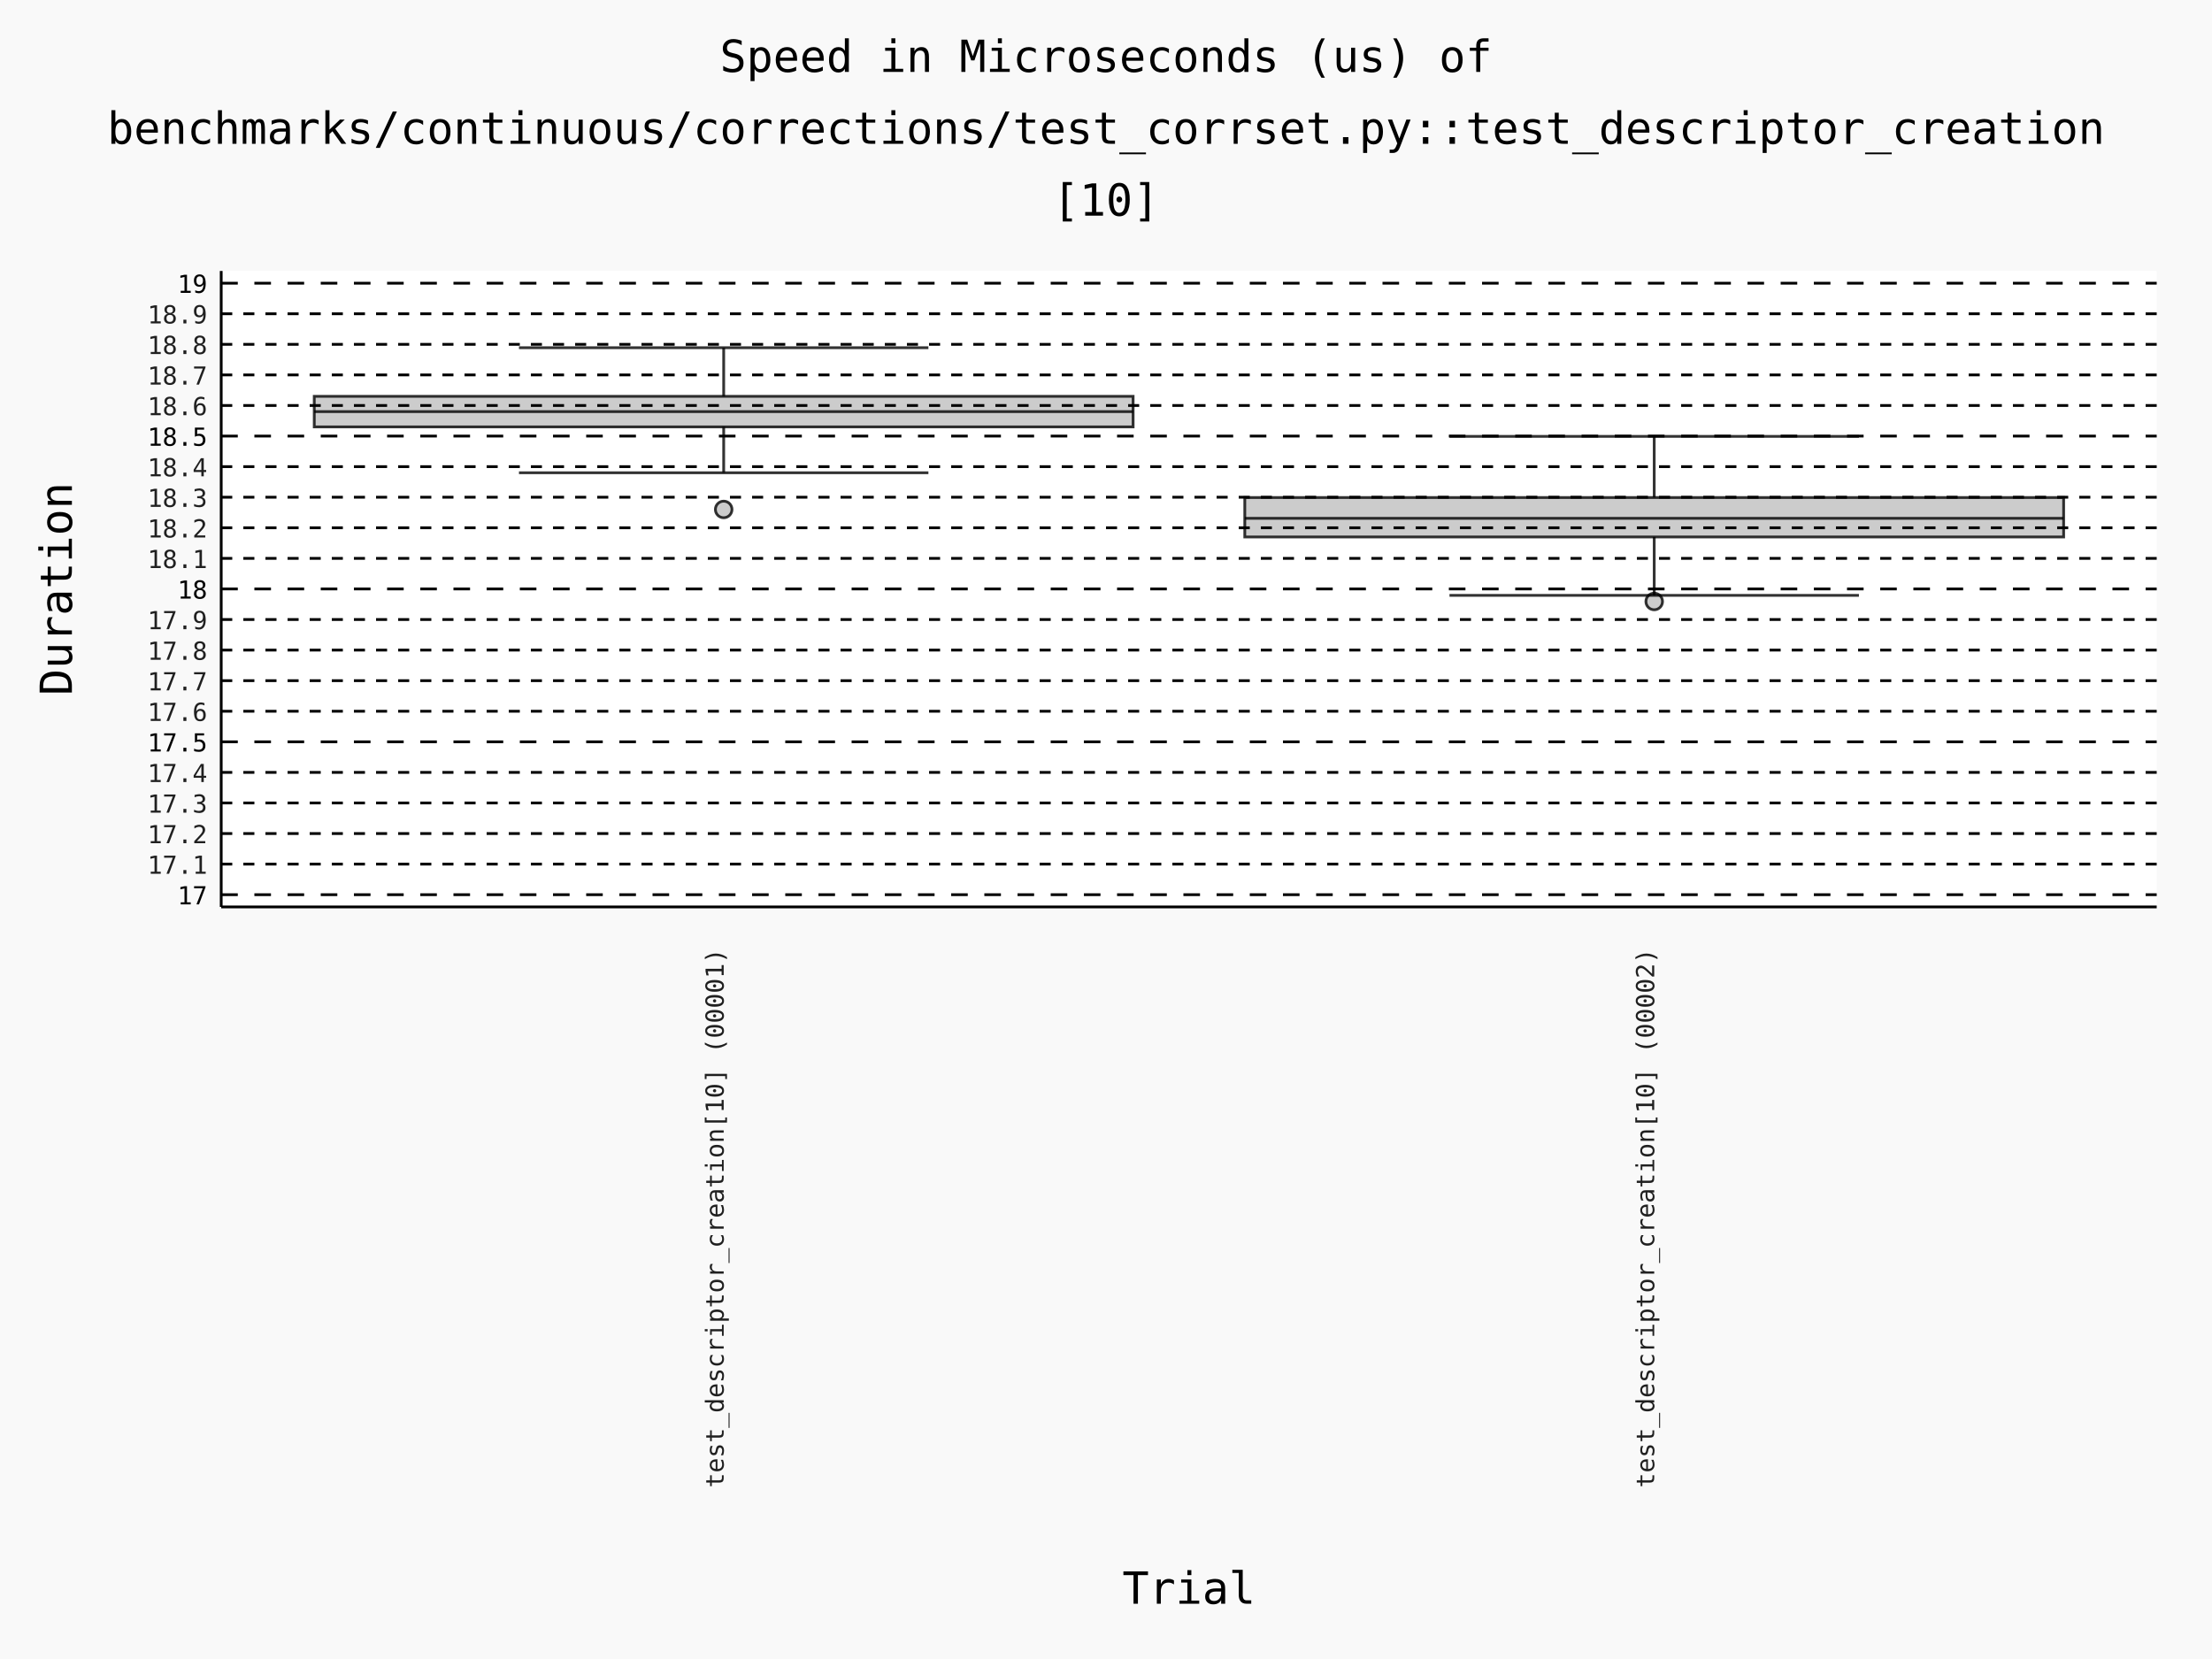
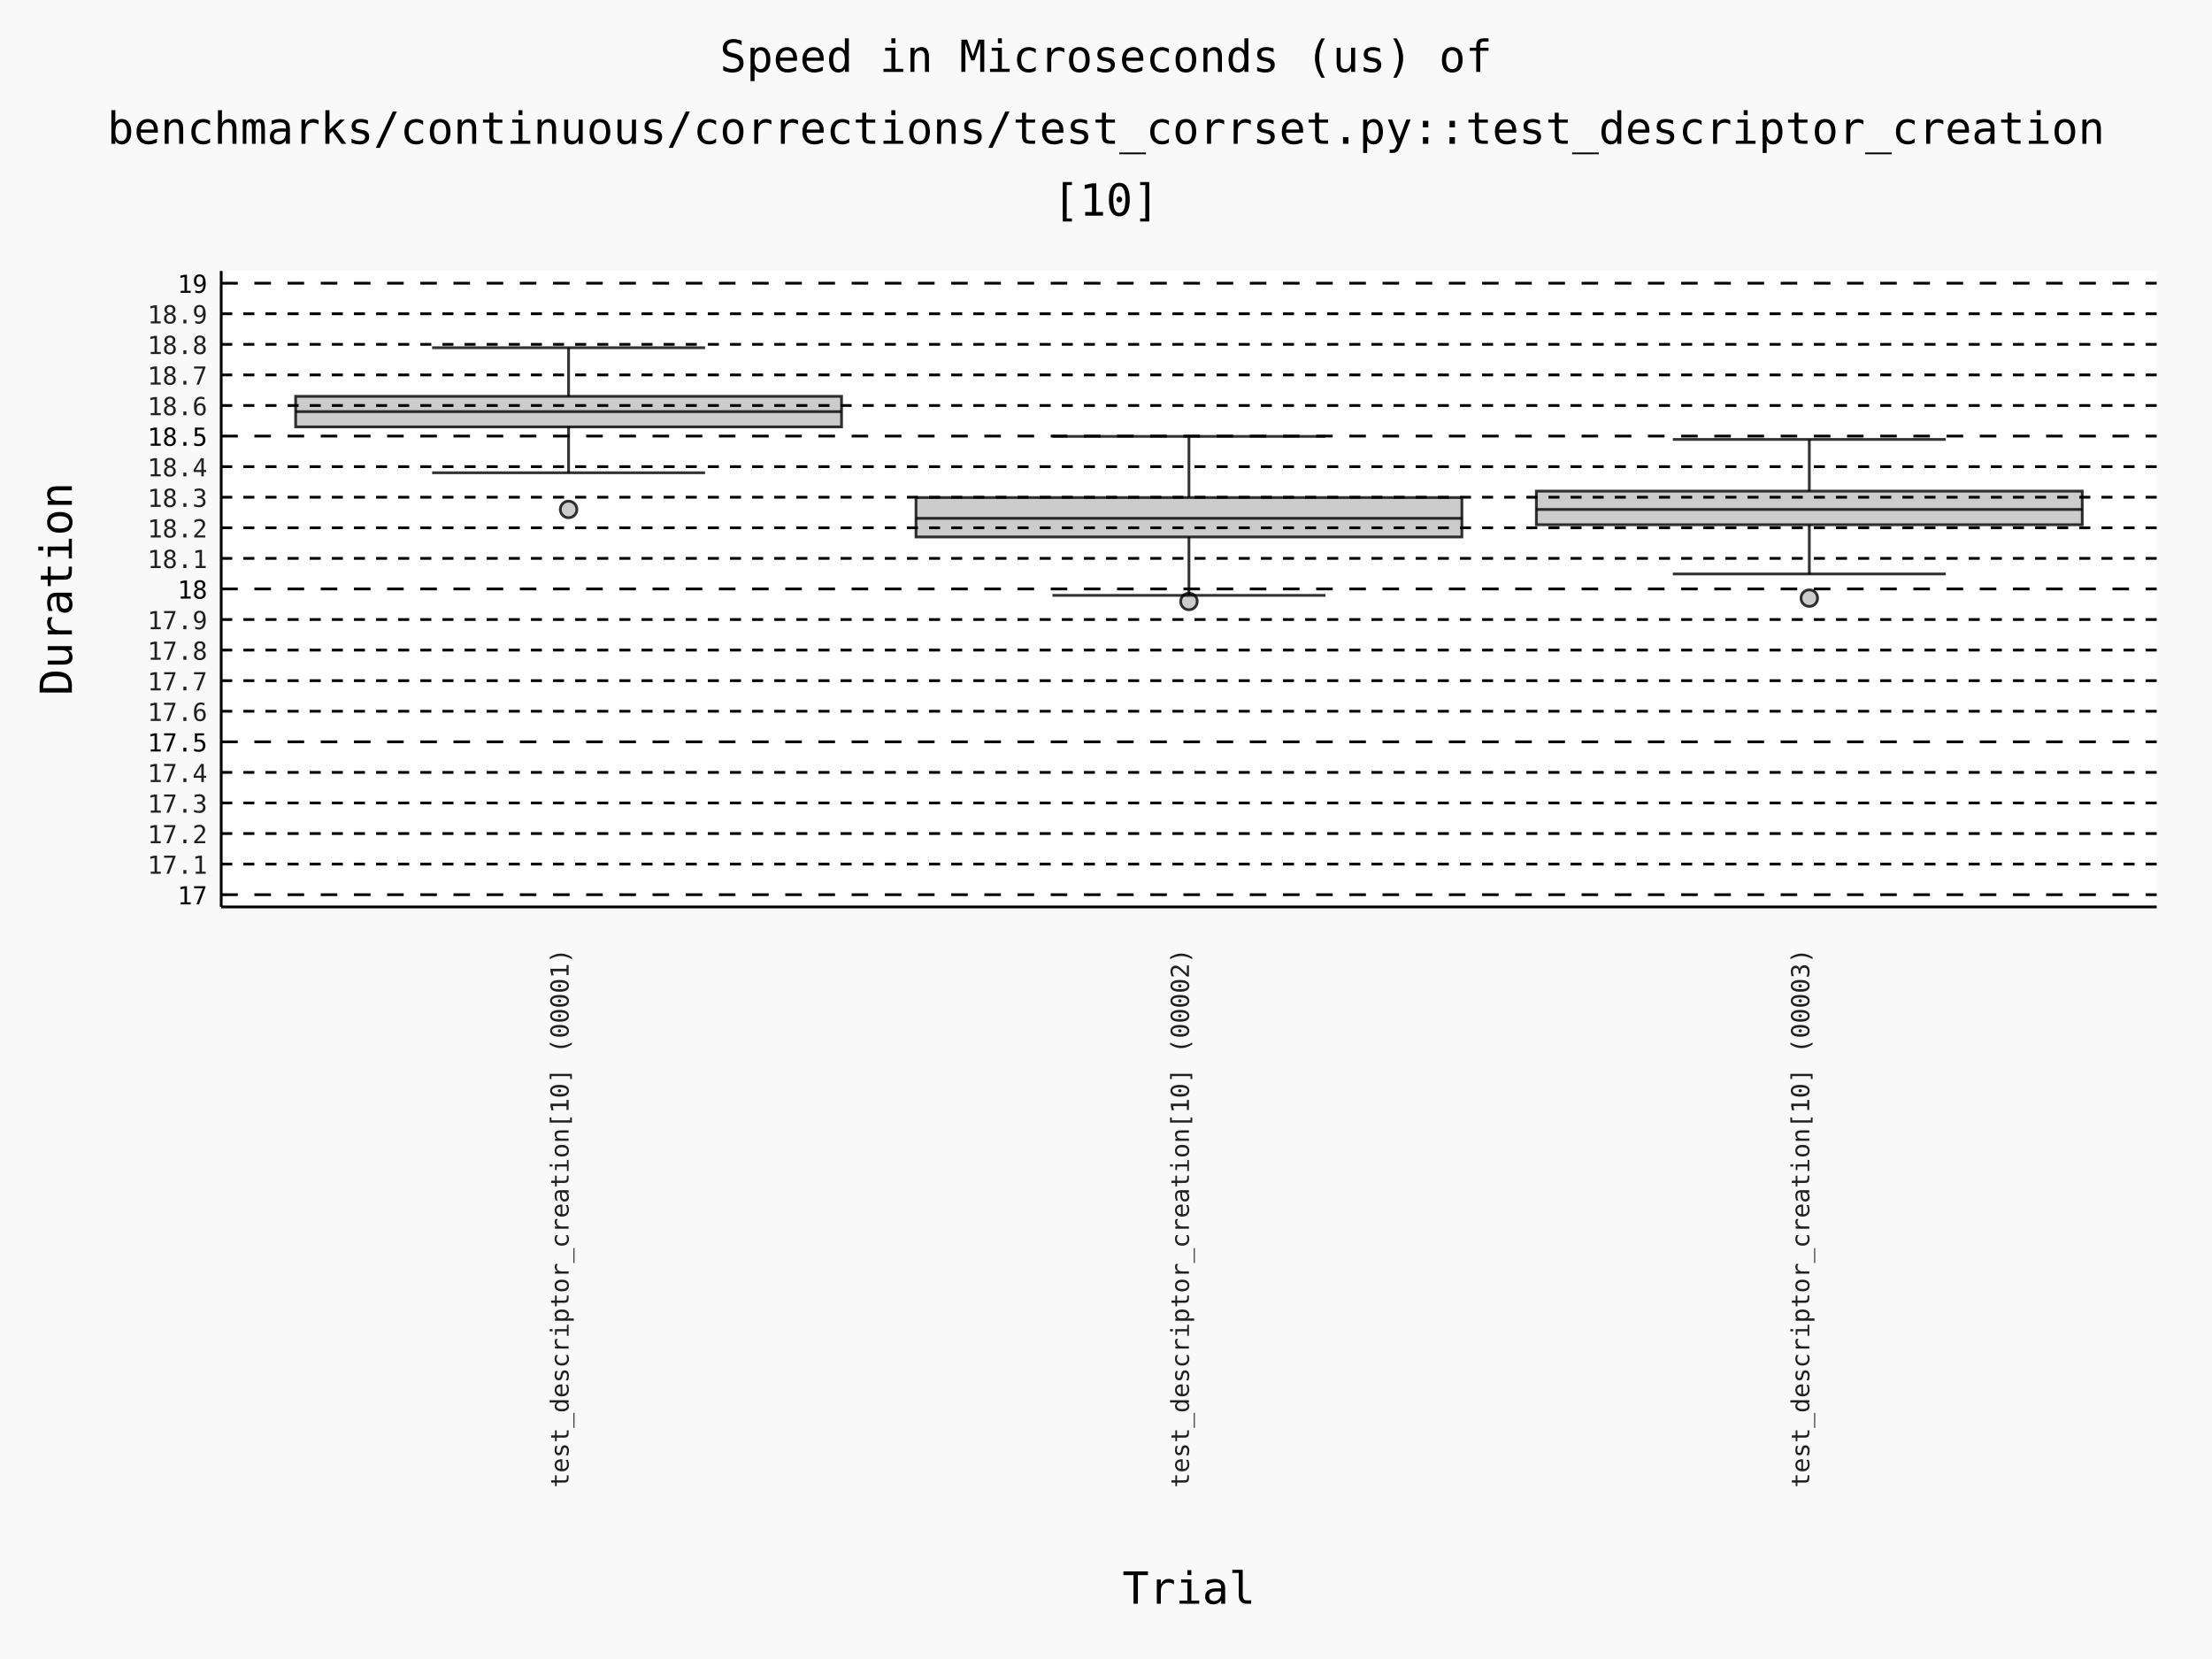
- <svg xmlns="http://www.w3.org/2000/svg" id="chart-f1597b5c-003d-4b7a-9308-3b4c23cb3f43" class="pygal-chart" viewBox="0 0 800 600">
+ <svg xmlns="http://www.w3.org/2000/svg" id="chart-023e3a3b-5a8d-4d7b-878c-d956996fd333" class="pygal-chart" viewBox="0 0 800 600">
  <defs>
-     <style type="text/css">#chart-f1597b5c-003d-4b7a-9308-3b4c23cb3f43{-webkit-user-select:none;-webkit-font-smoothing:antialiased;font-family:Consolas,"Deja Vu Sans Mono","Bitstream Vera Sans Mono","Courier New",monospace}#chart-f1597b5c-003d-4b7a-9308-3b4c23cb3f43 .title{font-family:Consolas,"Deja Vu Sans Mono","Bitstream Vera Sans Mono","Courier New",monospace;font-size:16px}#chart-f1597b5c-003d-4b7a-9308-3b4c23cb3f43 .legends .legend text{font-family:Consolas,"Deja Vu Sans Mono","Bitstream Vera Sans Mono","Courier New",monospace;font-size:14px}#chart-f1597b5c-003d-4b7a-9308-3b4c23cb3f43 .axis text{font-family:Consolas,"Deja Vu Sans Mono","Bitstream Vera Sans Mono","Courier New",monospace;font-size:10px}#chart-f1597b5c-003d-4b7a-9308-3b4c23cb3f43 .axis text.major{font-family:Consolas,"Deja Vu Sans Mono","Bitstream Vera Sans Mono","Courier New",monospace;font-size:10px}#chart-f1597b5c-003d-4b7a-9308-3b4c23cb3f43 .text-overlay text.value{font-family:Consolas,"Deja Vu Sans Mono","Bitstream Vera Sans Mono","Courier New",monospace;font-size:16px}#chart-f1597b5c-003d-4b7a-9308-3b4c23cb3f43 .text-overlay text.label{font-family:Consolas,"Deja Vu Sans Mono","Bitstream Vera Sans Mono","Courier New",monospace;font-size:10px}#chart-f1597b5c-003d-4b7a-9308-3b4c23cb3f43 .tooltip{font-family:Consolas,"Deja Vu Sans Mono","Bitstream Vera Sans Mono","Courier New",monospace;font-size:14px}#chart-f1597b5c-003d-4b7a-9308-3b4c23cb3f43 text.no_data{font-family:Consolas,"Deja Vu Sans Mono","Bitstream Vera Sans Mono","Courier New",monospace;font-size:64px}
- #chart-f1597b5c-003d-4b7a-9308-3b4c23cb3f43{background-color:rgba(249,249,249,1)}#chart-f1597b5c-003d-4b7a-9308-3b4c23cb3f43 path,#chart-f1597b5c-003d-4b7a-9308-3b4c23cb3f43 line,#chart-f1597b5c-003d-4b7a-9308-3b4c23cb3f43 rect,#chart-f1597b5c-003d-4b7a-9308-3b4c23cb3f43 circle{-webkit-transition:150ms;-moz-transition:150ms;transition:150ms}#chart-f1597b5c-003d-4b7a-9308-3b4c23cb3f43 .graph &gt; .background{fill:rgba(249,249,249,1)}#chart-f1597b5c-003d-4b7a-9308-3b4c23cb3f43 .plot &gt; .background{fill:rgba(255,255,255,1)}#chart-f1597b5c-003d-4b7a-9308-3b4c23cb3f43 .graph{fill:rgba(0,0,0,.87)}#chart-f1597b5c-003d-4b7a-9308-3b4c23cb3f43 text.no_data{fill:rgba(0,0,0,1)}#chart-f1597b5c-003d-4b7a-9308-3b4c23cb3f43 .title{fill:rgba(0,0,0,1)}#chart-f1597b5c-003d-4b7a-9308-3b4c23cb3f43 .legends .legend text{fill:rgba(0,0,0,.87)}#chart-f1597b5c-003d-4b7a-9308-3b4c23cb3f43 .legends .legend:hover text{fill:rgba(0,0,0,1)}#chart-f1597b5c-003d-4b7a-9308-3b4c23cb3f43 .axis .line{stroke:rgba(0,0,0,1)}#chart-f1597b5c-003d-4b7a-9308-3b4c23cb3f43 .axis .guide.line{stroke:rgba(0,0,0,.54)}#chart-f1597b5c-003d-4b7a-9308-3b4c23cb3f43 .axis .major.line{stroke:rgba(0,0,0,.87)}#chart-f1597b5c-003d-4b7a-9308-3b4c23cb3f43 .axis text.major{fill:rgba(0,0,0,1)}#chart-f1597b5c-003d-4b7a-9308-3b4c23cb3f43 .axis.y .guides:hover .guide.line,#chart-f1597b5c-003d-4b7a-9308-3b4c23cb3f43 .line-graph .axis.x .guides:hover .guide.line,#chart-f1597b5c-003d-4b7a-9308-3b4c23cb3f43 .stackedline-graph .axis.x .guides:hover .guide.line,#chart-f1597b5c-003d-4b7a-9308-3b4c23cb3f43 .xy-graph .axis.x .guides:hover .guide.line{stroke:rgba(0,0,0,1)}#chart-f1597b5c-003d-4b7a-9308-3b4c23cb3f43 .axis .guides:hover text{fill:rgba(0,0,0,1)}#chart-f1597b5c-003d-4b7a-9308-3b4c23cb3f43 .reactive{fill-opacity:.7;stroke-opacity:.8;stroke-width:1}#chart-f1597b5c-003d-4b7a-9308-3b4c23cb3f43 .ci{stroke:rgba(0,0,0,.87)}#chart-f1597b5c-003d-4b7a-9308-3b4c23cb3f43 .reactive.active,#chart-f1597b5c-003d-4b7a-9308-3b4c23cb3f43 .active .reactive{fill-opacity:.8;stroke-opacity:.9;stroke-width:4}#chart-f1597b5c-003d-4b7a-9308-3b4c23cb3f43 .ci .reactive.active{stroke-width:1.5}#chart-f1597b5c-003d-4b7a-9308-3b4c23cb3f43 .series text{fill:rgba(0,0,0,1)}#chart-f1597b5c-003d-4b7a-9308-3b4c23cb3f43 .tooltip rect{fill:rgba(255,255,255,1);stroke:rgba(0,0,0,1);-webkit-transition:opacity 150ms;-moz-transition:opacity 150ms;transition:opacity 150ms}#chart-f1597b5c-003d-4b7a-9308-3b4c23cb3f43 .tooltip .label{fill:rgba(0,0,0,.87)}#chart-f1597b5c-003d-4b7a-9308-3b4c23cb3f43 .tooltip .label{fill:rgba(0,0,0,.87)}#chart-f1597b5c-003d-4b7a-9308-3b4c23cb3f43 .tooltip .legend{font-size:.8em;fill:rgba(0,0,0,.54)}#chart-f1597b5c-003d-4b7a-9308-3b4c23cb3f43 .tooltip .x_label{font-size:.6em;fill:rgba(0,0,0,1)}#chart-f1597b5c-003d-4b7a-9308-3b4c23cb3f43 .tooltip .xlink{font-size:.5em;text-decoration:underline}#chart-f1597b5c-003d-4b7a-9308-3b4c23cb3f43 .tooltip .value{font-size:1.5em}#chart-f1597b5c-003d-4b7a-9308-3b4c23cb3f43 .bound{font-size:.5em}#chart-f1597b5c-003d-4b7a-9308-3b4c23cb3f43 .max-value{font-size:.75em;fill:rgba(0,0,0,.54)}#chart-f1597b5c-003d-4b7a-9308-3b4c23cb3f43 .map-element{fill:rgba(255,255,255,1);stroke:rgba(0,0,0,.54) !important}#chart-f1597b5c-003d-4b7a-9308-3b4c23cb3f43 .map-element .reactive{fill-opacity:inherit;stroke-opacity:inherit}#chart-f1597b5c-003d-4b7a-9308-3b4c23cb3f43 .color-0,#chart-f1597b5c-003d-4b7a-9308-3b4c23cb3f43 .color-0 a:visited{stroke:#000000;fill:#000000}#chart-f1597b5c-003d-4b7a-9308-3b4c23cb3f43 .color-1,#chart-f1597b5c-003d-4b7a-9308-3b4c23cb3f43 .color-1 a:visited{stroke:#000000;fill:#000000}#chart-f1597b5c-003d-4b7a-9308-3b4c23cb3f43 .text-overlay .color-0 text{fill:white}#chart-f1597b5c-003d-4b7a-9308-3b4c23cb3f43 .text-overlay .color-1 text{fill:white}
- #chart-f1597b5c-003d-4b7a-9308-3b4c23cb3f43 text.no_data{text-anchor:middle}#chart-f1597b5c-003d-4b7a-9308-3b4c23cb3f43 .guide.line{fill:none}#chart-f1597b5c-003d-4b7a-9308-3b4c23cb3f43 .centered{text-anchor:middle}#chart-f1597b5c-003d-4b7a-9308-3b4c23cb3f43 .title{text-anchor:middle}#chart-f1597b5c-003d-4b7a-9308-3b4c23cb3f43 .legends .legend text{fill-opacity:1}#chart-f1597b5c-003d-4b7a-9308-3b4c23cb3f43 .axis.x text{text-anchor:middle}#chart-f1597b5c-003d-4b7a-9308-3b4c23cb3f43 .axis.x:not(.web) text[transform]{text-anchor:start}#chart-f1597b5c-003d-4b7a-9308-3b4c23cb3f43 .axis.x:not(.web) text[transform].backwards{text-anchor:end}#chart-f1597b5c-003d-4b7a-9308-3b4c23cb3f43 .axis.y text{text-anchor:end}#chart-f1597b5c-003d-4b7a-9308-3b4c23cb3f43 .axis.y text[transform].backwards{text-anchor:start}#chart-f1597b5c-003d-4b7a-9308-3b4c23cb3f43 .axis.y2 text{text-anchor:start}#chart-f1597b5c-003d-4b7a-9308-3b4c23cb3f43 .axis.y2 text[transform].backwards{text-anchor:end}#chart-f1597b5c-003d-4b7a-9308-3b4c23cb3f43 .axis .guide.line{stroke-dasharray:4,4;stroke:black}#chart-f1597b5c-003d-4b7a-9308-3b4c23cb3f43 .axis .major.guide.line{stroke-dasharray:6,6;stroke:black}#chart-f1597b5c-003d-4b7a-9308-3b4c23cb3f43 .horizontal .axis.y .guide.line,#chart-f1597b5c-003d-4b7a-9308-3b4c23cb3f43 .horizontal .axis.y2 .guide.line,#chart-f1597b5c-003d-4b7a-9308-3b4c23cb3f43 .vertical .axis.x .guide.line{opacity:0}#chart-f1597b5c-003d-4b7a-9308-3b4c23cb3f43 .horizontal .axis.always_show .guide.line,#chart-f1597b5c-003d-4b7a-9308-3b4c23cb3f43 .vertical .axis.always_show .guide.line{opacity:1 !important}#chart-f1597b5c-003d-4b7a-9308-3b4c23cb3f43 .axis.y .guides:hover .guide.line,#chart-f1597b5c-003d-4b7a-9308-3b4c23cb3f43 .axis.y2 .guides:hover .guide.line,#chart-f1597b5c-003d-4b7a-9308-3b4c23cb3f43 .axis.x .guides:hover .guide.line{opacity:1}#chart-f1597b5c-003d-4b7a-9308-3b4c23cb3f43 .axis .guides:hover text{opacity:1}#chart-f1597b5c-003d-4b7a-9308-3b4c23cb3f43 .nofill{fill:none}#chart-f1597b5c-003d-4b7a-9308-3b4c23cb3f43 .subtle-fill{fill-opacity:.2}#chart-f1597b5c-003d-4b7a-9308-3b4c23cb3f43 .dot{stroke-width:1px;fill-opacity:1;stroke-opacity:1}#chart-f1597b5c-003d-4b7a-9308-3b4c23cb3f43 .dot.active{stroke-width:5px}#chart-f1597b5c-003d-4b7a-9308-3b4c23cb3f43 .dot.negative{fill:transparent}#chart-f1597b5c-003d-4b7a-9308-3b4c23cb3f43 text,#chart-f1597b5c-003d-4b7a-9308-3b4c23cb3f43 tspan{stroke:none !important}#chart-f1597b5c-003d-4b7a-9308-3b4c23cb3f43 .series text.active{opacity:1}#chart-f1597b5c-003d-4b7a-9308-3b4c23cb3f43 .tooltip rect{fill-opacity:.95;stroke-width:.5}#chart-f1597b5c-003d-4b7a-9308-3b4c23cb3f43 .tooltip text{fill-opacity:1}#chart-f1597b5c-003d-4b7a-9308-3b4c23cb3f43 .showable{visibility:hidden}#chart-f1597b5c-003d-4b7a-9308-3b4c23cb3f43 .showable.shown{visibility:visible}#chart-f1597b5c-003d-4b7a-9308-3b4c23cb3f43 .gauge-background{fill:rgba(229,229,229,1);stroke:none}#chart-f1597b5c-003d-4b7a-9308-3b4c23cb3f43 .bg-lines{stroke:rgba(249,249,249,1);stroke-width:2px}
+     <style type="text/css">#chart-023e3a3b-5a8d-4d7b-878c-d956996fd333{-webkit-user-select:none;-webkit-font-smoothing:antialiased;font-family:Consolas,"Deja Vu Sans Mono","Bitstream Vera Sans Mono","Courier New",monospace}#chart-023e3a3b-5a8d-4d7b-878c-d956996fd333 .title{font-family:Consolas,"Deja Vu Sans Mono","Bitstream Vera Sans Mono","Courier New",monospace;font-size:16px}#chart-023e3a3b-5a8d-4d7b-878c-d956996fd333 .legends .legend text{font-family:Consolas,"Deja Vu Sans Mono","Bitstream Vera Sans Mono","Courier New",monospace;font-size:14px}#chart-023e3a3b-5a8d-4d7b-878c-d956996fd333 .axis text{font-family:Consolas,"Deja Vu Sans Mono","Bitstream Vera Sans Mono","Courier New",monospace;font-size:10px}#chart-023e3a3b-5a8d-4d7b-878c-d956996fd333 .axis text.major{font-family:Consolas,"Deja Vu Sans Mono","Bitstream Vera Sans Mono","Courier New",monospace;font-size:10px}#chart-023e3a3b-5a8d-4d7b-878c-d956996fd333 .text-overlay text.value{font-family:Consolas,"Deja Vu Sans Mono","Bitstream Vera Sans Mono","Courier New",monospace;font-size:16px}#chart-023e3a3b-5a8d-4d7b-878c-d956996fd333 .text-overlay text.label{font-family:Consolas,"Deja Vu Sans Mono","Bitstream Vera Sans Mono","Courier New",monospace;font-size:10px}#chart-023e3a3b-5a8d-4d7b-878c-d956996fd333 .tooltip{font-family:Consolas,"Deja Vu Sans Mono","Bitstream Vera Sans Mono","Courier New",monospace;font-size:14px}#chart-023e3a3b-5a8d-4d7b-878c-d956996fd333 text.no_data{font-family:Consolas,"Deja Vu Sans Mono","Bitstream Vera Sans Mono","Courier New",monospace;font-size:64px}
+ #chart-023e3a3b-5a8d-4d7b-878c-d956996fd333{background-color:rgba(249,249,249,1)}#chart-023e3a3b-5a8d-4d7b-878c-d956996fd333 path,#chart-023e3a3b-5a8d-4d7b-878c-d956996fd333 line,#chart-023e3a3b-5a8d-4d7b-878c-d956996fd333 rect,#chart-023e3a3b-5a8d-4d7b-878c-d956996fd333 circle{-webkit-transition:150ms;-moz-transition:150ms;transition:150ms}#chart-023e3a3b-5a8d-4d7b-878c-d956996fd333 .graph &gt; .background{fill:rgba(249,249,249,1)}#chart-023e3a3b-5a8d-4d7b-878c-d956996fd333 .plot &gt; .background{fill:rgba(255,255,255,1)}#chart-023e3a3b-5a8d-4d7b-878c-d956996fd333 .graph{fill:rgba(0,0,0,.87)}#chart-023e3a3b-5a8d-4d7b-878c-d956996fd333 text.no_data{fill:rgba(0,0,0,1)}#chart-023e3a3b-5a8d-4d7b-878c-d956996fd333 .title{fill:rgba(0,0,0,1)}#chart-023e3a3b-5a8d-4d7b-878c-d956996fd333 .legends .legend text{fill:rgba(0,0,0,.87)}#chart-023e3a3b-5a8d-4d7b-878c-d956996fd333 .legends .legend:hover text{fill:rgba(0,0,0,1)}#chart-023e3a3b-5a8d-4d7b-878c-d956996fd333 .axis .line{stroke:rgba(0,0,0,1)}#chart-023e3a3b-5a8d-4d7b-878c-d956996fd333 .axis .guide.line{stroke:rgba(0,0,0,.54)}#chart-023e3a3b-5a8d-4d7b-878c-d956996fd333 .axis .major.line{stroke:rgba(0,0,0,.87)}#chart-023e3a3b-5a8d-4d7b-878c-d956996fd333 .axis text.major{fill:rgba(0,0,0,1)}#chart-023e3a3b-5a8d-4d7b-878c-d956996fd333 .axis.y .guides:hover .guide.line,#chart-023e3a3b-5a8d-4d7b-878c-d956996fd333 .line-graph .axis.x .guides:hover .guide.line,#chart-023e3a3b-5a8d-4d7b-878c-d956996fd333 .stackedline-graph .axis.x .guides:hover .guide.line,#chart-023e3a3b-5a8d-4d7b-878c-d956996fd333 .xy-graph .axis.x .guides:hover .guide.line{stroke:rgba(0,0,0,1)}#chart-023e3a3b-5a8d-4d7b-878c-d956996fd333 .axis .guides:hover text{fill:rgba(0,0,0,1)}#chart-023e3a3b-5a8d-4d7b-878c-d956996fd333 .reactive{fill-opacity:.7;stroke-opacity:.8;stroke-width:1}#chart-023e3a3b-5a8d-4d7b-878c-d956996fd333 .ci{stroke:rgba(0,0,0,.87)}#chart-023e3a3b-5a8d-4d7b-878c-d956996fd333 .reactive.active,#chart-023e3a3b-5a8d-4d7b-878c-d956996fd333 .active .reactive{fill-opacity:.8;stroke-opacity:.9;stroke-width:4}#chart-023e3a3b-5a8d-4d7b-878c-d956996fd333 .ci .reactive.active{stroke-width:1.5}#chart-023e3a3b-5a8d-4d7b-878c-d956996fd333 .series text{fill:rgba(0,0,0,1)}#chart-023e3a3b-5a8d-4d7b-878c-d956996fd333 .tooltip rect{fill:rgba(255,255,255,1);stroke:rgba(0,0,0,1);-webkit-transition:opacity 150ms;-moz-transition:opacity 150ms;transition:opacity 150ms}#chart-023e3a3b-5a8d-4d7b-878c-d956996fd333 .tooltip .label{fill:rgba(0,0,0,.87)}#chart-023e3a3b-5a8d-4d7b-878c-d956996fd333 .tooltip .label{fill:rgba(0,0,0,.87)}#chart-023e3a3b-5a8d-4d7b-878c-d956996fd333 .tooltip .legend{font-size:.8em;fill:rgba(0,0,0,.54)}#chart-023e3a3b-5a8d-4d7b-878c-d956996fd333 .tooltip .x_label{font-size:.6em;fill:rgba(0,0,0,1)}#chart-023e3a3b-5a8d-4d7b-878c-d956996fd333 .tooltip .xlink{font-size:.5em;text-decoration:underline}#chart-023e3a3b-5a8d-4d7b-878c-d956996fd333 .tooltip .value{font-size:1.5em}#chart-023e3a3b-5a8d-4d7b-878c-d956996fd333 .bound{font-size:.5em}#chart-023e3a3b-5a8d-4d7b-878c-d956996fd333 .max-value{font-size:.75em;fill:rgba(0,0,0,.54)}#chart-023e3a3b-5a8d-4d7b-878c-d956996fd333 .map-element{fill:rgba(255,255,255,1);stroke:rgba(0,0,0,.54) !important}#chart-023e3a3b-5a8d-4d7b-878c-d956996fd333 .map-element .reactive{fill-opacity:inherit;stroke-opacity:inherit}#chart-023e3a3b-5a8d-4d7b-878c-d956996fd333 .color-0,#chart-023e3a3b-5a8d-4d7b-878c-d956996fd333 .color-0 a:visited{stroke:#000000;fill:#000000}#chart-023e3a3b-5a8d-4d7b-878c-d956996fd333 .color-1,#chart-023e3a3b-5a8d-4d7b-878c-d956996fd333 .color-1 a:visited{stroke:#000000;fill:#000000}#chart-023e3a3b-5a8d-4d7b-878c-d956996fd333 .color-2,#chart-023e3a3b-5a8d-4d7b-878c-d956996fd333 .color-2 a:visited{stroke:#000000;fill:#000000}#chart-023e3a3b-5a8d-4d7b-878c-d956996fd333 .text-overlay .color-0 text{fill:white}#chart-023e3a3b-5a8d-4d7b-878c-d956996fd333 .text-overlay .color-1 text{fill:white}#chart-023e3a3b-5a8d-4d7b-878c-d956996fd333 .text-overlay .color-2 text{fill:white}
+ #chart-023e3a3b-5a8d-4d7b-878c-d956996fd333 text.no_data{text-anchor:middle}#chart-023e3a3b-5a8d-4d7b-878c-d956996fd333 .guide.line{fill:none}#chart-023e3a3b-5a8d-4d7b-878c-d956996fd333 .centered{text-anchor:middle}#chart-023e3a3b-5a8d-4d7b-878c-d956996fd333 .title{text-anchor:middle}#chart-023e3a3b-5a8d-4d7b-878c-d956996fd333 .legends .legend text{fill-opacity:1}#chart-023e3a3b-5a8d-4d7b-878c-d956996fd333 .axis.x text{text-anchor:middle}#chart-023e3a3b-5a8d-4d7b-878c-d956996fd333 .axis.x:not(.web) text[transform]{text-anchor:start}#chart-023e3a3b-5a8d-4d7b-878c-d956996fd333 .axis.x:not(.web) text[transform].backwards{text-anchor:end}#chart-023e3a3b-5a8d-4d7b-878c-d956996fd333 .axis.y text{text-anchor:end}#chart-023e3a3b-5a8d-4d7b-878c-d956996fd333 .axis.y text[transform].backwards{text-anchor:start}#chart-023e3a3b-5a8d-4d7b-878c-d956996fd333 .axis.y2 text{text-anchor:start}#chart-023e3a3b-5a8d-4d7b-878c-d956996fd333 .axis.y2 text[transform].backwards{text-anchor:end}#chart-023e3a3b-5a8d-4d7b-878c-d956996fd333 .axis .guide.line{stroke-dasharray:4,4;stroke:black}#chart-023e3a3b-5a8d-4d7b-878c-d956996fd333 .axis .major.guide.line{stroke-dasharray:6,6;stroke:black}#chart-023e3a3b-5a8d-4d7b-878c-d956996fd333 .horizontal .axis.y .guide.line,#chart-023e3a3b-5a8d-4d7b-878c-d956996fd333 .horizontal .axis.y2 .guide.line,#chart-023e3a3b-5a8d-4d7b-878c-d956996fd333 .vertical .axis.x .guide.line{opacity:0}#chart-023e3a3b-5a8d-4d7b-878c-d956996fd333 .horizontal .axis.always_show .guide.line,#chart-023e3a3b-5a8d-4d7b-878c-d956996fd333 .vertical .axis.always_show .guide.line{opacity:1 !important}#chart-023e3a3b-5a8d-4d7b-878c-d956996fd333 .axis.y .guides:hover .guide.line,#chart-023e3a3b-5a8d-4d7b-878c-d956996fd333 .axis.y2 .guides:hover .guide.line,#chart-023e3a3b-5a8d-4d7b-878c-d956996fd333 .axis.x .guides:hover .guide.line{opacity:1}#chart-023e3a3b-5a8d-4d7b-878c-d956996fd333 .axis .guides:hover text{opacity:1}#chart-023e3a3b-5a8d-4d7b-878c-d956996fd333 .nofill{fill:none}#chart-023e3a3b-5a8d-4d7b-878c-d956996fd333 .subtle-fill{fill-opacity:.2}#chart-023e3a3b-5a8d-4d7b-878c-d956996fd333 .dot{stroke-width:1px;fill-opacity:1;stroke-opacity:1}#chart-023e3a3b-5a8d-4d7b-878c-d956996fd333 .dot.active{stroke-width:5px}#chart-023e3a3b-5a8d-4d7b-878c-d956996fd333 .dot.negative{fill:transparent}#chart-023e3a3b-5a8d-4d7b-878c-d956996fd333 text,#chart-023e3a3b-5a8d-4d7b-878c-d956996fd333 tspan{stroke:none !important}#chart-023e3a3b-5a8d-4d7b-878c-d956996fd333 .series text.active{opacity:1}#chart-023e3a3b-5a8d-4d7b-878c-d956996fd333 .tooltip rect{fill-opacity:.95;stroke-width:.5}#chart-023e3a3b-5a8d-4d7b-878c-d956996fd333 .tooltip text{fill-opacity:1}#chart-023e3a3b-5a8d-4d7b-878c-d956996fd333 .showable{visibility:hidden}#chart-023e3a3b-5a8d-4d7b-878c-d956996fd333 .showable.shown{visibility:visible}#chart-023e3a3b-5a8d-4d7b-878c-d956996fd333 .gauge-background{fill:rgba(229,229,229,1);stroke:none}#chart-023e3a3b-5a8d-4d7b-878c-d956996fd333 .bg-lines{stroke:rgba(249,249,249,1);stroke-width:2px}
.tooltip .value{font-size:1em !important}.axis text{font-size:9px !important}</style>
  </defs>
  <g class="graph custombox-graph vertical">
    <rect x="0" y="0" width="800" height="600" class="background" />
    <g transform="translate(80, 98)" class="plot">
      <rect x="0" y="0" width="700.0" height="230.0" class="background" />
      <g class="axis y always_show">
        <path d="M0 230 h700" class="line" />
        <g class="guides">
          <path d="M0 225.577 h700" class="major guide line" />
          <text x="-5" y="229.077" class="major">17</text>
        </g>
        <g class="guides">
          <path d="M0 214.519 h700" class="guide line" />
          <text x="-5" y="218.019" class="">17.1</text>
        </g>
        <g class="guides">
          <path d="M0 203.462 h700" class="guide line" />
          <text x="-5" y="206.962" class="">17.2</text>
        </g>
        <g class="guides">
          <path d="M0 192.404 h700" class="guide line" />
          <text x="-5" y="195.904" class="">17.3</text>
        </g>
        <g class="guides">
          <path d="M0 181.346 h700" class="guide line" />
          <text x="-5" y="184.846" class="">17.4</text>
        </g>
        <g class="guides">
          <path d="M0 170.288 h700" class="major guide line" />
          <text x="-5" y="173.788" class="major">17.5</text>
        </g>
        <g class="guides">
          <path d="M0 159.231 h700" class="guide line" />
          <text x="-5" y="162.731" class="">17.6</text>
        </g>
        <g class="guides">
          <path d="M0 148.173 h700" class="guide line" />
          <text x="-5" y="151.673" class="">17.7</text>
        </g>
        <g class="guides">
          <path d="M0 137.115 h700" class="guide line" />
          <text x="-5" y="140.615" class="">17.8</text>
        </g>
        <g class="guides">
          <path d="M0 126.058 h700" class="guide line" />
          <text x="-5" y="129.558" class="">17.9</text>
        </g>
        <g class="guides">
          <path d="M0 115 h700" class="major guide line" />
          <text x="-5" y="118.5" class="major">18</text>
        </g>
        <g class="guides">
          <path d="M0 103.942 h700" class="guide line" />
          <text x="-5" y="107.442" class="">18.1</text>
        </g>
        <g class="guides">
          <path d="M0 92.885 h700" class="guide line" />
          <text x="-5" y="96.385" class="">18.2</text>
        </g>
        <g class="guides">
          <path d="M0 81.827 h700" class="guide line" />
          <text x="-5" y="85.327" class="">18.3</text>
        </g>
        <g class="guides">
          <path d="M0 70.769 h700" class="guide line" />
          <text x="-5" y="74.269" class="">18.4</text>
        </g>
        <g class="guides">
          <path d="M0 59.712 h700" class="major guide line" />
          <text x="-5" y="63.212" class="major">18.5</text>
        </g>
        <g class="guides">
          <path d="M0 48.654 h700" class="guide line" />
          <text x="-5" y="52.154" class="">18.6</text>
        </g>
        <g class="guides">
          <path d="M0 37.596 h700" class="guide line" />
          <text x="-5" y="41.096" class="">18.7</text>
        </g>
        <g class="guides">
          <path d="M0 26.538 h700" class="guide line" />
          <text x="-5" y="30.038" class="">18.8</text>
        </g>
        <g class="guides">
          <path d="M0 15.481 h700" class="guide line" />
          <text x="-5" y="18.981" class="">18.9</text>
        </g>
        <g class="guides">
          <path d="M0 4.423 h700" class="major guide line" />
          <text x="-5" y="7.923" class="major">19</text>
        </g>
      </g>
      <g class="axis x">
        <path d="M0 0 v230" class="line" />
        <g class="guides">
-           <path d="M181.731 0 v230" class="guide line" />
-           <text x="181.731" y="245.0" class="backwards" transform="rotate(270 181.7308 245)">test_descriptor_creation[10] (00001)</text>
+           <path d="M125.641 0 v230" class="guide line" />
+           <text x="125.641" y="245.0" class="backwards" transform="rotate(270 125.641 245)">test_descriptor_creation[10] (00001)</text>
        </g>
        <g class="guides">
-           <path d="M518.269 0 v230" class="guide line" />
-           <text x="518.269" y="245.0" class="backwards" transform="rotate(270 518.2692 245)">test_descriptor_creation[10] (00002)</text>
+           <path d="M350 0 v230" class="guide line" />
+           <text x="350.0" y="245.0" class="backwards" transform="rotate(270 350 245)">test_descriptor_creation[10] (00002)</text>
+         </g>
+         <g class="guides">
+           <path d="M574.359 0 v230" class="guide line" />
+           <text x="574.359" y="245.0" class="backwards" transform="rotate(270 574.359 245)">test_descriptor_creation[10] (00003)</text>
        </g>
      </g>
      <g class="series serie-0 color-0">
        <g class="boxes">
          <g class="box">
-             <path stroke-width="3" d="M107.692 72.981 L255.769 72.981" class="reactive tooltip-trigger" />
-             <path stroke-width="3" d="M33.654 50.865 L329.808 50.865" class="reactive tooltip-trigger" />
-             <path stroke-width="3" d="M107.692 27.755 L255.769 27.755" class="reactive tooltip-trigger" />
-             <path stroke-width="2" d="M181.731 72.981 L181.731 56.394" class="reactive tooltip-trigger" />
-             <path stroke-width="2" d="M181.731 27.755 L181.731 45.337" class="reactive tooltip-trigger" />
-             <rect x="33.654" y="45.337" height="11.058" width="296.154" class="subtle-fill reactive tooltip-trigger" />
-             <circle cx="181.731" cy="86.25" r="3" class="subtle-fill reactive tooltip-trigger" />
-             <circle cx="181.731" cy="-20539.442" r="3" class="subtle-fill reactive tooltip-trigger" />
+             <path stroke-width="3" d="M76.282 72.981 L175 72.981" class="reactive tooltip-trigger" />
+             <path stroke-width="3" d="M26.923 50.865 L224.359 50.865" class="reactive tooltip-trigger" />
+             <path stroke-width="3" d="M76.282 27.755 L175 27.755" class="reactive tooltip-trigger" />
+             <path stroke-width="2" d="M125.641 72.981 L125.641 56.394" class="reactive tooltip-trigger" />
+             <path stroke-width="2" d="M125.641 27.755 L125.641 45.337" class="reactive tooltip-trigger" />
+             <rect x="26.923" y="45.337" height="11.058" width="197.436" class="subtle-fill reactive tooltip-trigger" />
+             <circle cx="125.641" cy="86.25" r="3" class="subtle-fill reactive tooltip-trigger" />
+             <circle cx="125.641" cy="-20539.442" r="3" class="subtle-fill reactive tooltip-trigger" />
          </g>
        </g>
      </g>
      <g class="series serie-1 color-1">
        <g class="boxes">
          <g class="box">
-             <path stroke-width="3" d="M444.231 117.322 L592.308 117.322" class="reactive tooltip-trigger" />
-             <path stroke-width="3" d="M370.192 89.457 L666.346 89.457" class="reactive tooltip-trigger" />
-             <path stroke-width="3" d="M444.231 59.822 L592.308 59.822" class="reactive tooltip-trigger" />
-             <path stroke-width="2" d="M518.269 117.322 L518.269 96.202" class="reactive tooltip-trigger" />
-             <path stroke-width="2" d="M518.269 59.822 L518.269 81.938" class="reactive tooltip-trigger" />
-             <rect x="370.192" y="81.938" height="14.264" width="296.154" class="subtle-fill reactive tooltip-trigger" />
-             <circle cx="518.269" cy="119.534" r="3" class="subtle-fill reactive tooltip-trigger" />
-             <circle cx="518.269" cy="-26919.731" r="3" class="subtle-fill reactive tooltip-trigger" />
+             <path stroke-width="3" d="M300.641 117.322 L399.359 117.322" class="reactive tooltip-trigger" />
+             <path stroke-width="3" d="M251.282 89.457 L448.718 89.457" class="reactive tooltip-trigger" />
+             <path stroke-width="3" d="M300.641 59.822 L399.359 59.822" class="reactive tooltip-trigger" />
+             <path stroke-width="2" d="M350 117.322 L350 96.202" class="reactive tooltip-trigger" />
+             <path stroke-width="2" d="M350 59.822 L350 81.938" class="reactive tooltip-trigger" />
+             <rect x="251.282" y="81.938" height="14.264" width="197.436" class="subtle-fill reactive tooltip-trigger" />
+             <circle cx="350.0" cy="119.534" r="3" class="subtle-fill reactive tooltip-trigger" />
+             <circle cx="350.0" cy="-26919.731" r="3" class="subtle-fill reactive tooltip-trigger" />
+           </g>
+         </g>
+       </g>
+       <g class="series serie-2 color-2">
+         <g class="boxes">
+           <g class="box">
+             <path stroke-width="3" d="M525 109.582 L623.718 109.582" class="reactive tooltip-trigger" />
+             <path stroke-width="3" d="M475.641 86.25 L673.077 86.25" class="reactive tooltip-trigger" />
+             <path stroke-width="3" d="M525 60.928 L623.718 60.928" class="reactive tooltip-trigger" />
+             <path stroke-width="2" d="M574.359 109.582 L574.359 91.779" class="reactive tooltip-trigger" />
+             <path stroke-width="2" d="M574.359 60.928 L574.359 79.615" class="reactive tooltip-trigger" />
+             <rect x="475.641" y="79.615" height="12.163" width="197.436" class="subtle-fill reactive tooltip-trigger" />
+             <circle cx="574.359" cy="118.317" r="3" class="subtle-fill reactive tooltip-trigger" />
+             <circle cx="574.359" cy="-22509.813" r="3" class="subtle-fill reactive tooltip-trigger" />
          </g>
        </g>
      </g>
    </g>
    <g class="titles">
      <text x="400.0" y="26" class="title plot_title">Speed in Microseconds (us) of</text>
      <text x="400.0" y="52" class="title plot_title">benchmarks/continuous/corrections/test_corrset.py::test_descriptor_creation</text>
      <text x="400.0" y="78" class="title plot_title">[10]</text>
      <text x="430.0" y="580.0" class="title">Trial</text>
      <text x="0" y="239.0" class="title" transform="rotate(-90 0 213)">Duration</text>
    </g>
    <g transform="translate(80, 98)" class="plot overlay">
      <g class="series serie-0 color-0" />
      <g class="series serie-1 color-1" />
+       <g class="series serie-2 color-2" />
    </g>
    <g transform="translate(80, 98)" class="plot text-overlay">
      <g class="series serie-0 color-0" />
      <g class="series serie-1 color-1" />
+       <g class="series serie-2 color-2" />
    </g>
    <g transform="translate(80, 98)" class="plot tooltip-overlay">
      <g transform="translate(0 0)" style="opacity: 0" class="tooltip">
        <rect rx="0" ry="0" width="0" height="0" class="tooltip-box" />
        <g class="text" />
      </g>
    </g>
  </g>
</svg>
